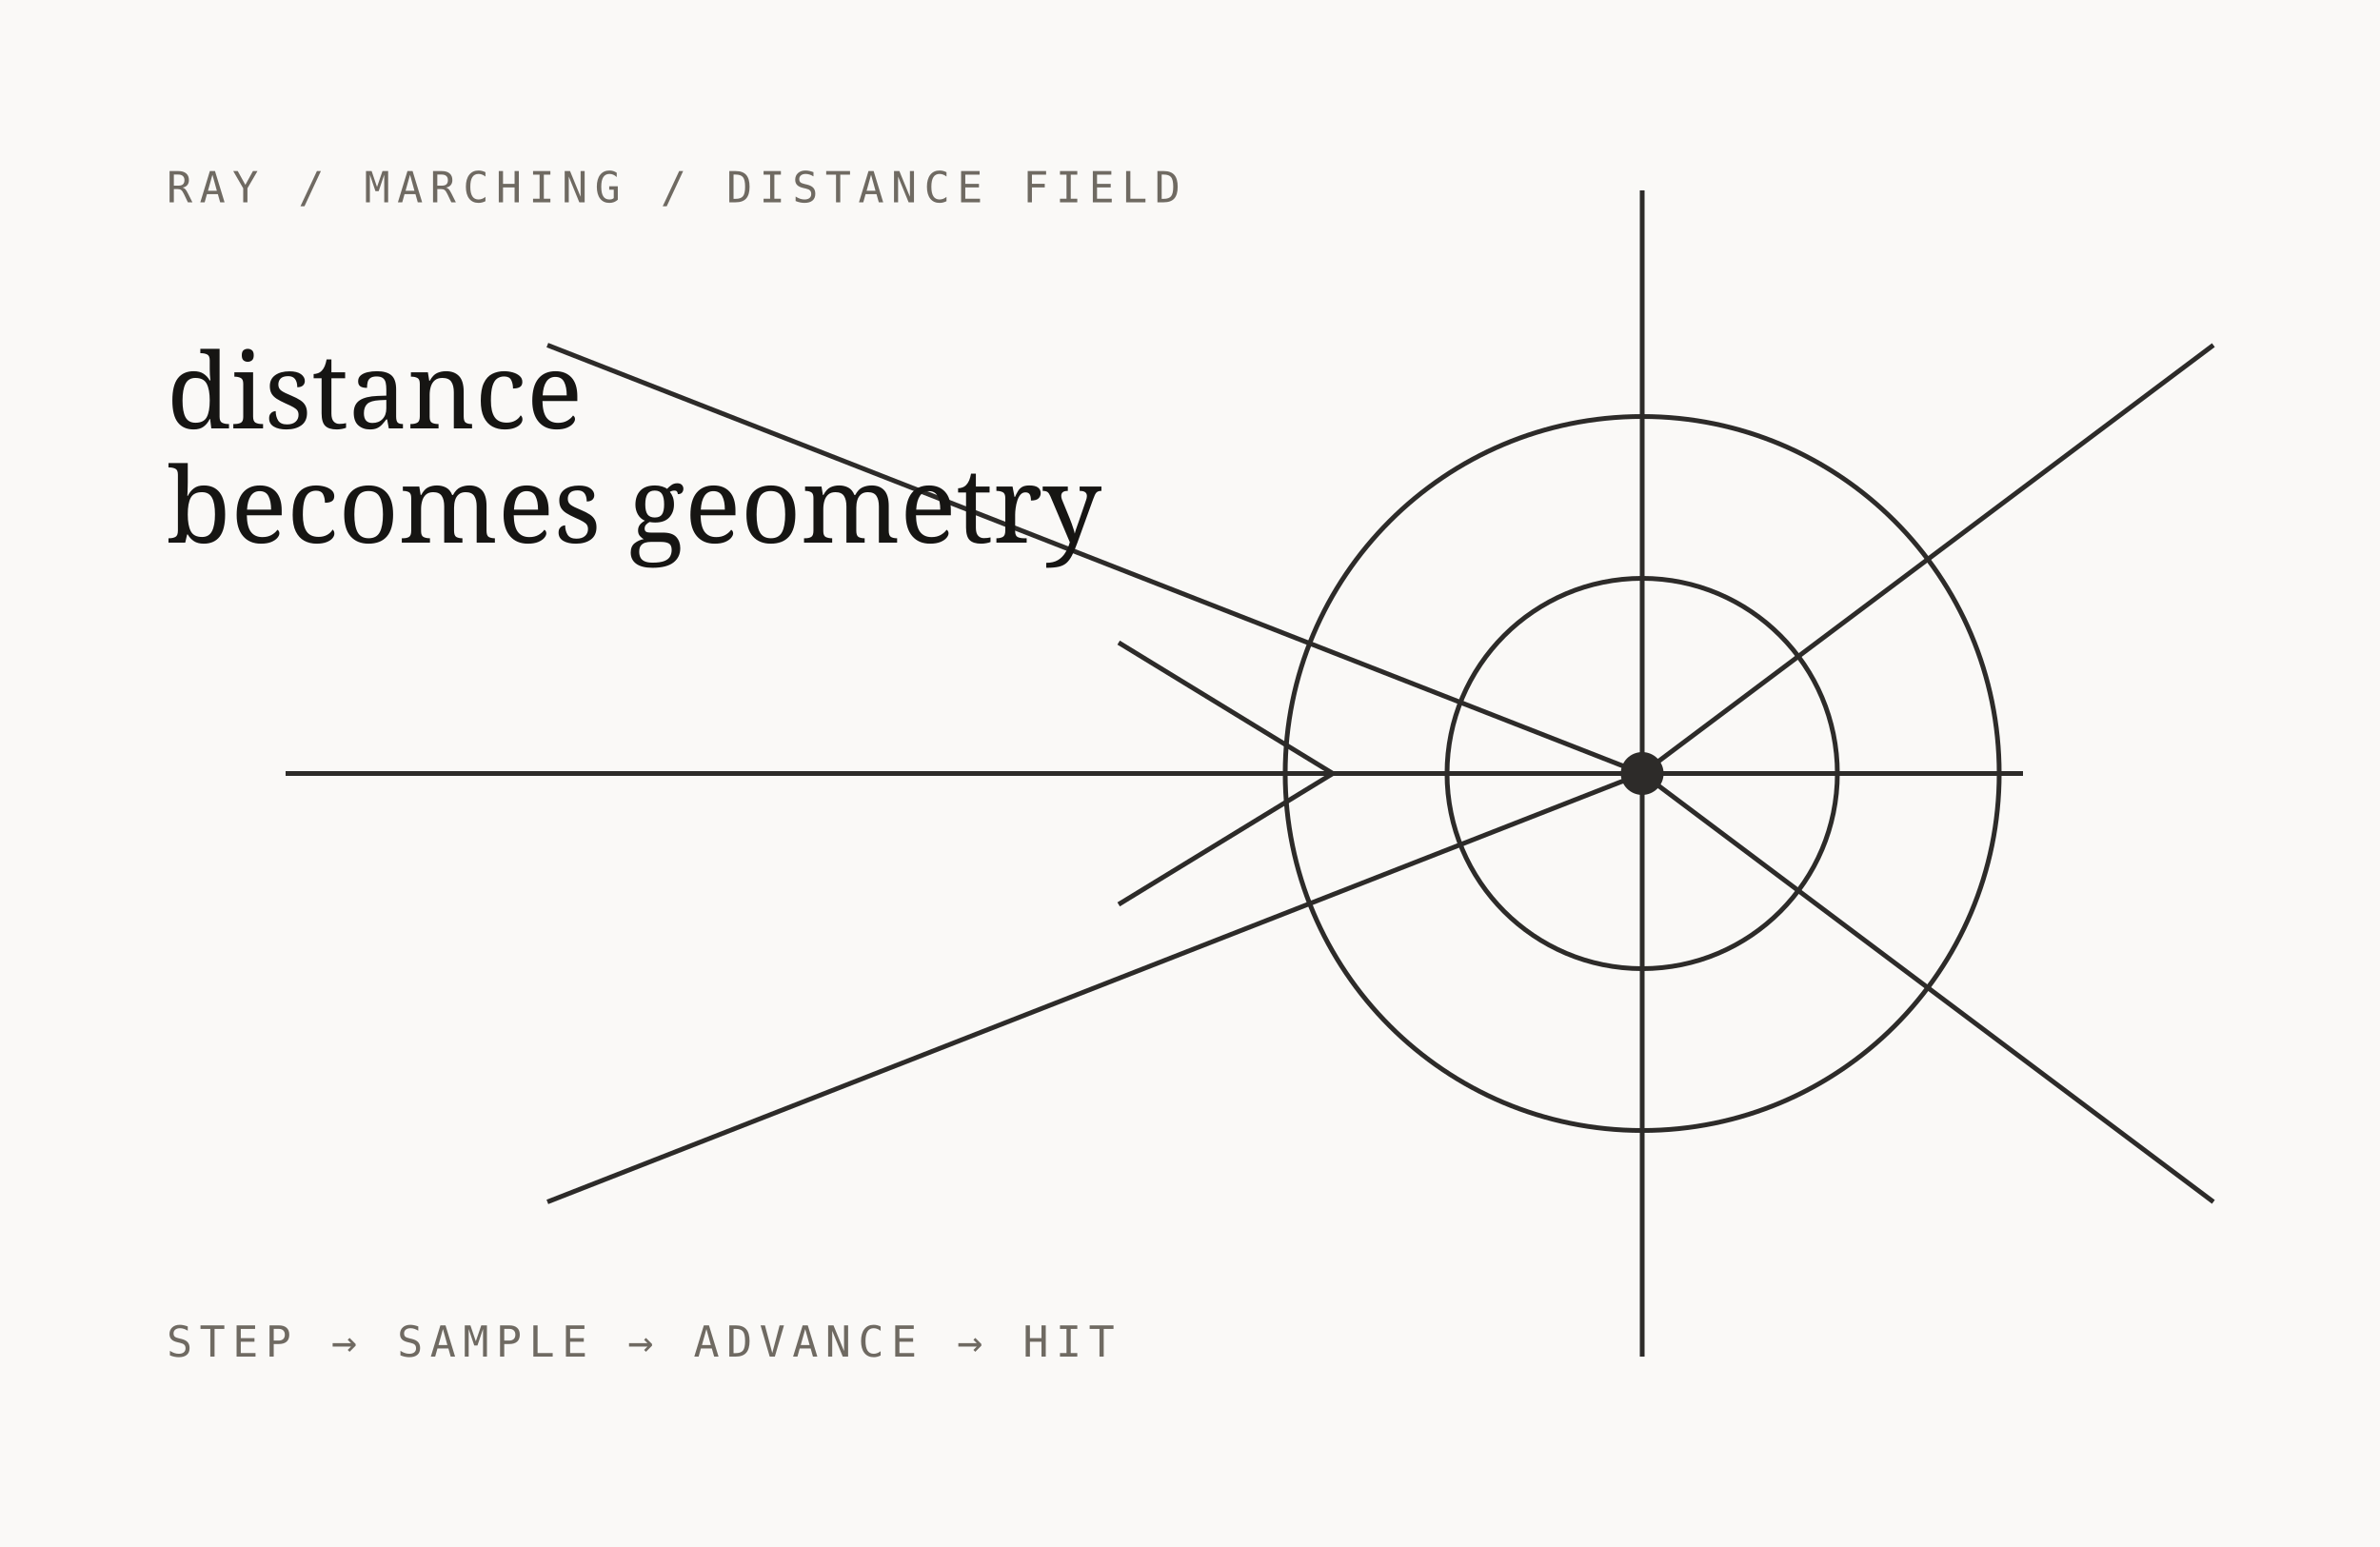
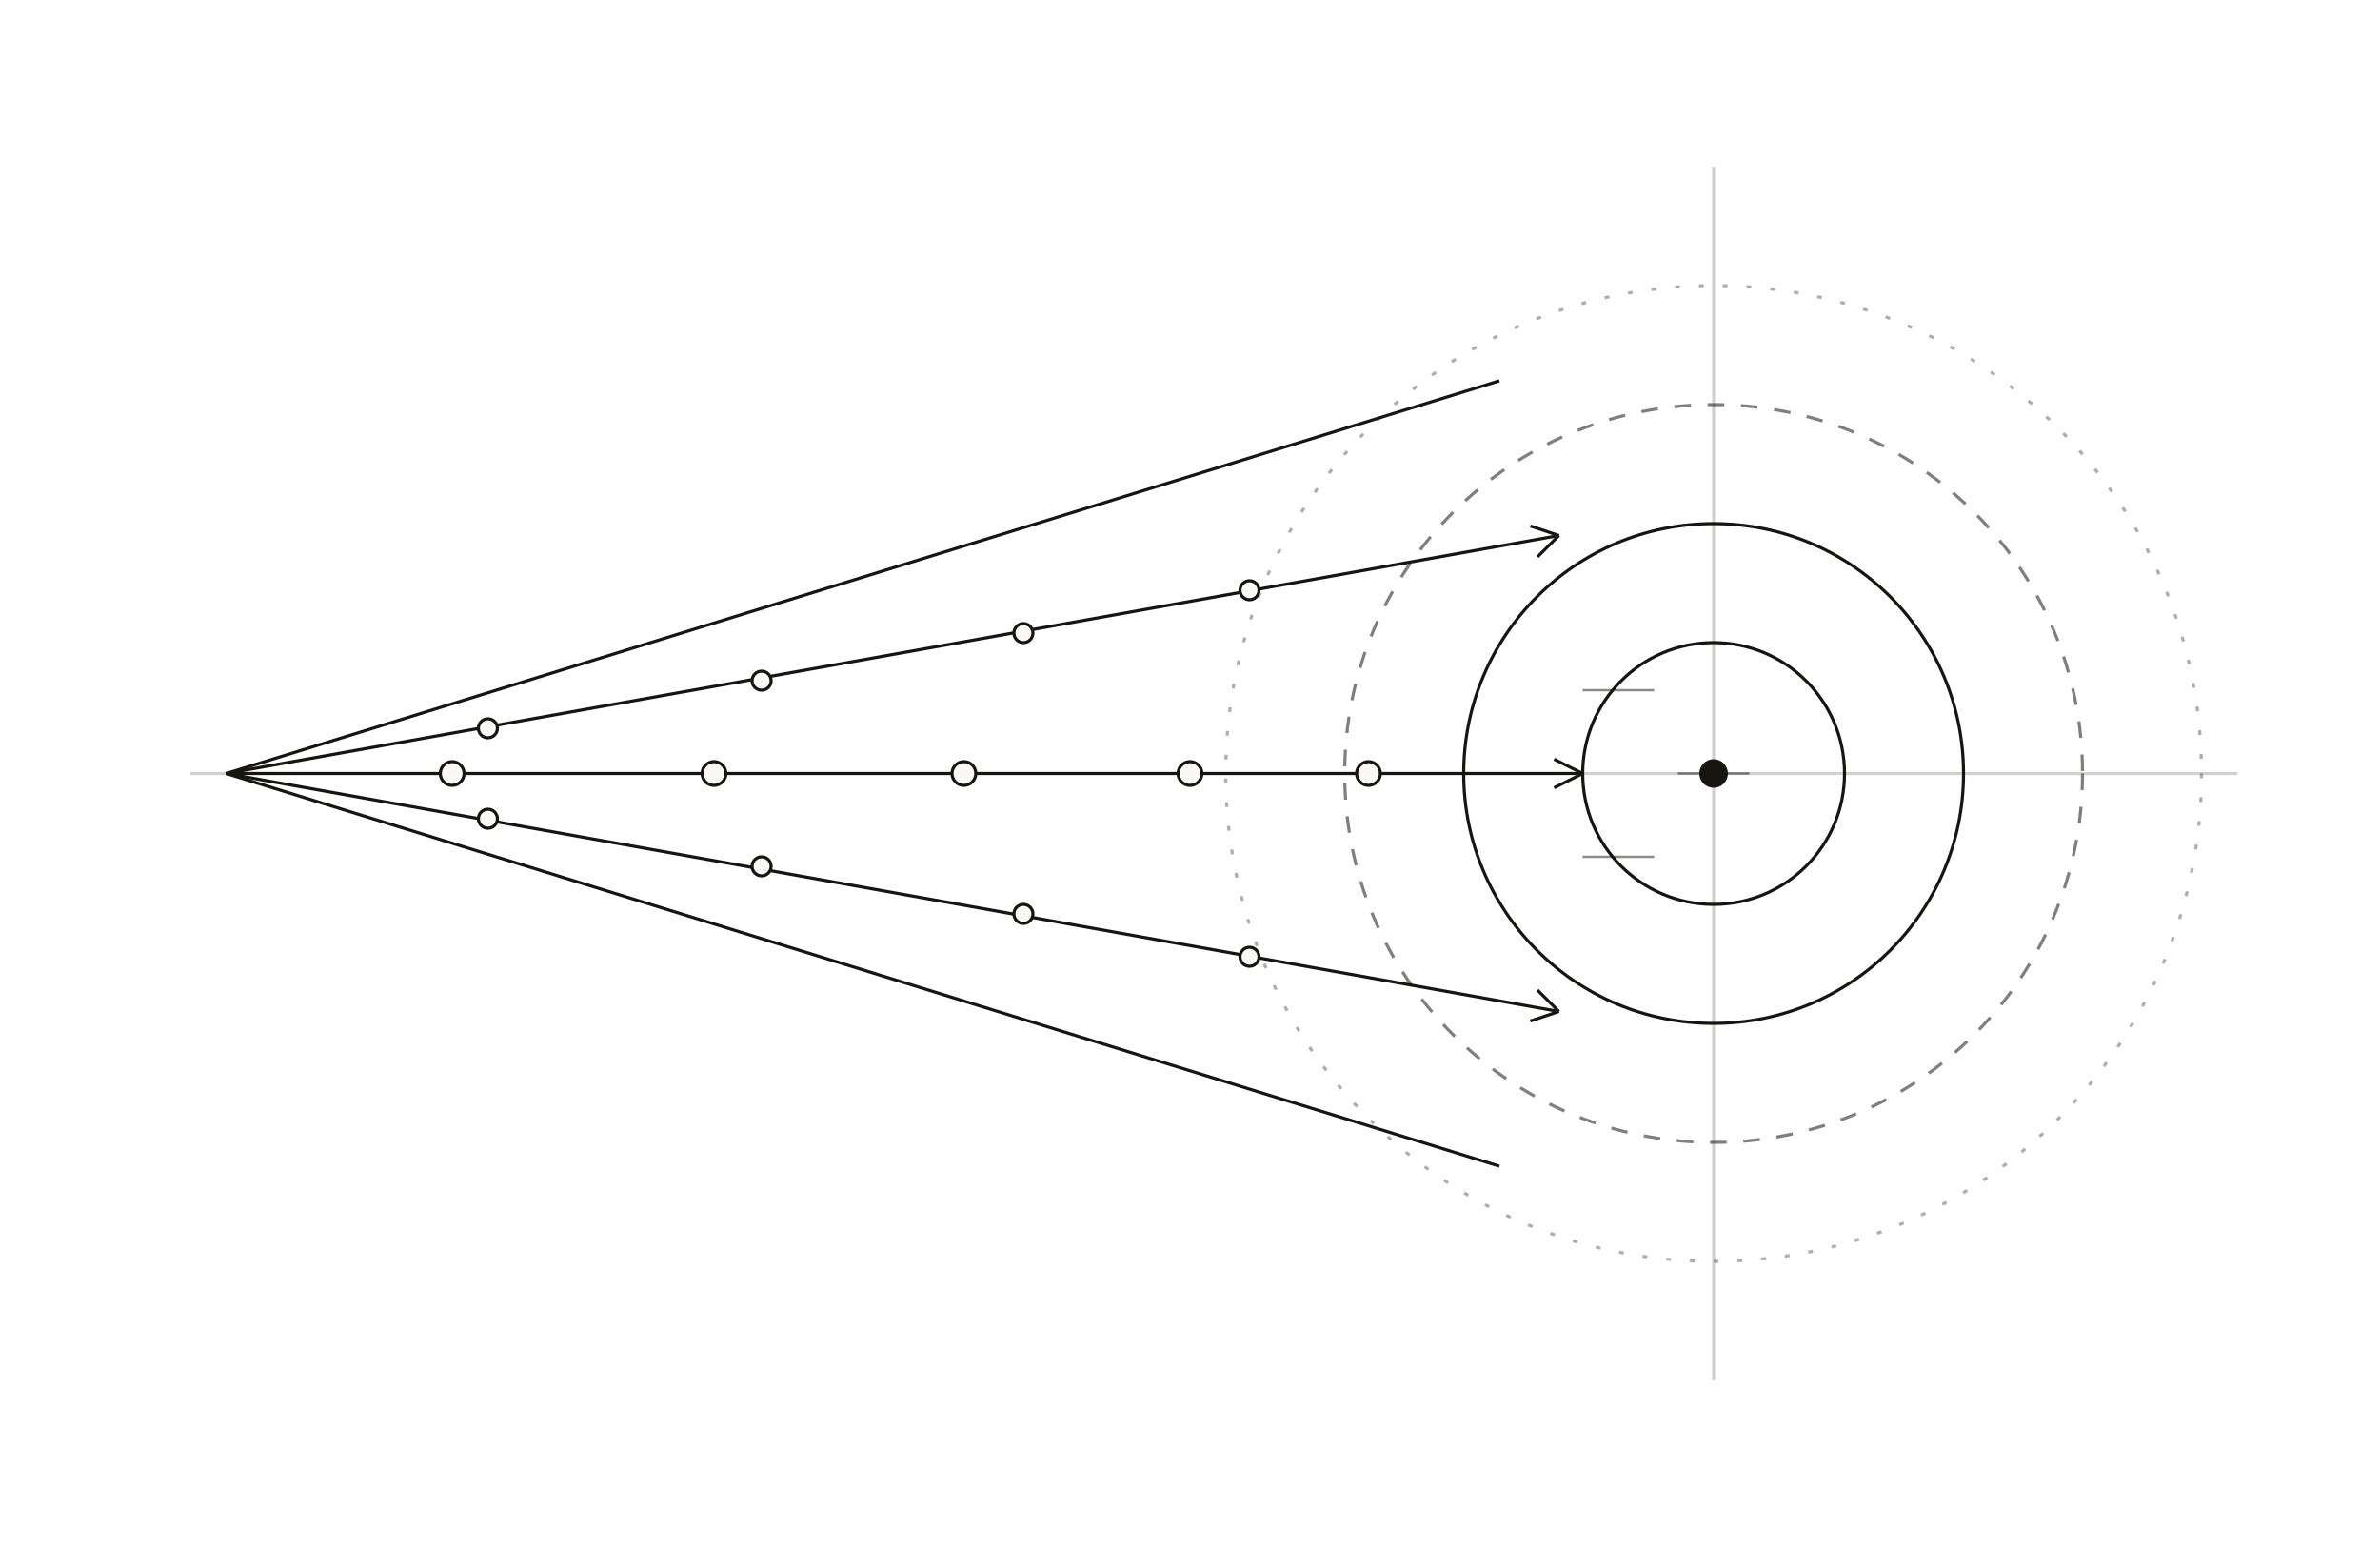
- <svg xmlns="http://www.w3.org/2000/svg" viewBox="0 0 1000 650">
-   <rect width="1000" height="650" fill="#faf9f7" />
-   <g fill="none" stroke="#161513" stroke-width="2" opacity=".9">
-     <circle cx="690" cy="325" r="150" />
-     <circle cx="690" cy="325" r="82" />
-     <path d="M120 325H850M690 80V570M230 145L690 325L930 145M230 505L690 325L930 505" />
-     <path d="M300 325L560 325M470 270L560 325L470 380" />
-     <circle cx="690" cy="325" r="8" fill="#161513" />
+ <svg xmlns="http://www.w3.org/2000/svg" viewBox="0 0 1000 650" fill="none">
+   <g stroke="#17150f" stroke-width="1.3">
+     <circle cx="720" cy="325" r="55" />
+     <circle cx="720" cy="325" r="105" />
+     <circle cx="720" cy="325" r="155" stroke-dasharray="7 7" opacity=".55" />
+     <circle cx="720" cy="325" r="205" stroke-dasharray="2 8" opacity=".35" />
+     <path d="M80 325H940" opacity=".2" />
+     <path d="M720 70V580" opacity=".2" />
+     <path d="M95 325L665 325" />
+     <path d="M95 325L655 225" />
+     <path d="M95 325L655 425" />
+     <path d="M95 325L630 160" />
+     <path d="M95 325L630 490" />
+     <path d="M665 325l-12-6M665 325l-12 6" />
+     <path d="M655 225l-12-4M655 225l-9 9" />
+     <path d="M655 425l-12 4M655 425l-9-9" />
  </g>
-   <g fill="#6f6a62" font-family="monospace" font-size="18" letter-spacing="3">
-     <text x="70" y="85">RAY / MARCHING / DISTANCE FIELD</text>
-     <text x="70" y="570">STEP → SAMPLE → ADVANCE → HIT</text>
+   <g fill="#faf9f7" stroke="#17150f" stroke-width="1.3">
+     <circle cx="190" cy="325" r="5" />
+     <circle cx="300" cy="325" r="5" />
+     <circle cx="405" cy="325" r="5" />
+     <circle cx="500" cy="325" r="5" />
+     <circle cx="575" cy="325" r="5" />
+     <circle cx="205" cy="306" r="4" />
+     <circle cx="320" cy="286" r="4" />
+     <circle cx="430" cy="266" r="4" />
+     <circle cx="525" cy="248" r="4" />
+     <circle cx="205" cy="344" r="4" />
+     <circle cx="320" cy="364" r="4" />
+     <circle cx="430" cy="384" r="4" />
+     <circle cx="525" cy="402" r="4" />
  </g>
-   <g fill="#161513" font-family="Georgia,serif">
-     <text x="70" y="180" font-size="44">distance</text>
-     <text x="70" y="228" font-size="44">becomes geometry</text>
+   <circle cx="720" cy="325" r="6" fill="#17150f" />
+   <g stroke="#17150f" stroke-width="1">
+     <path d="M665 290H695M665 360H695" opacity=".5" />
+     <path d="M705 325H735" opacity=".5" />
  </g>
</svg>
